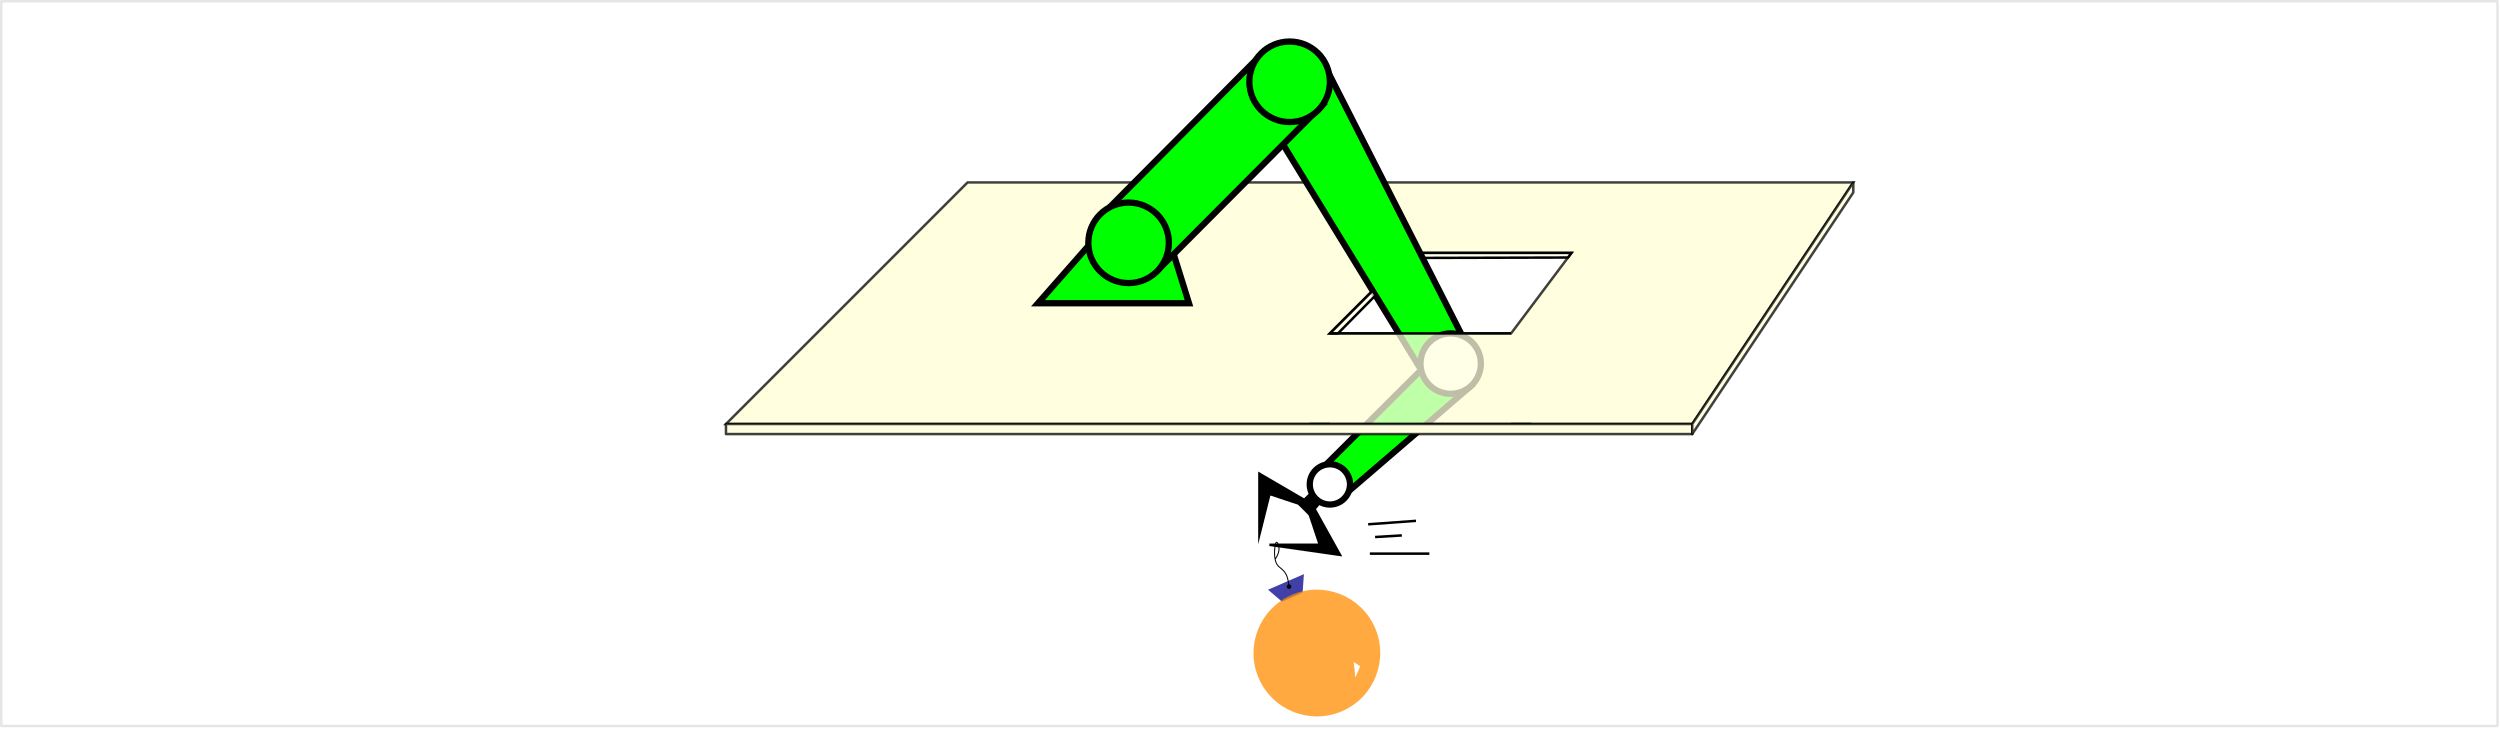
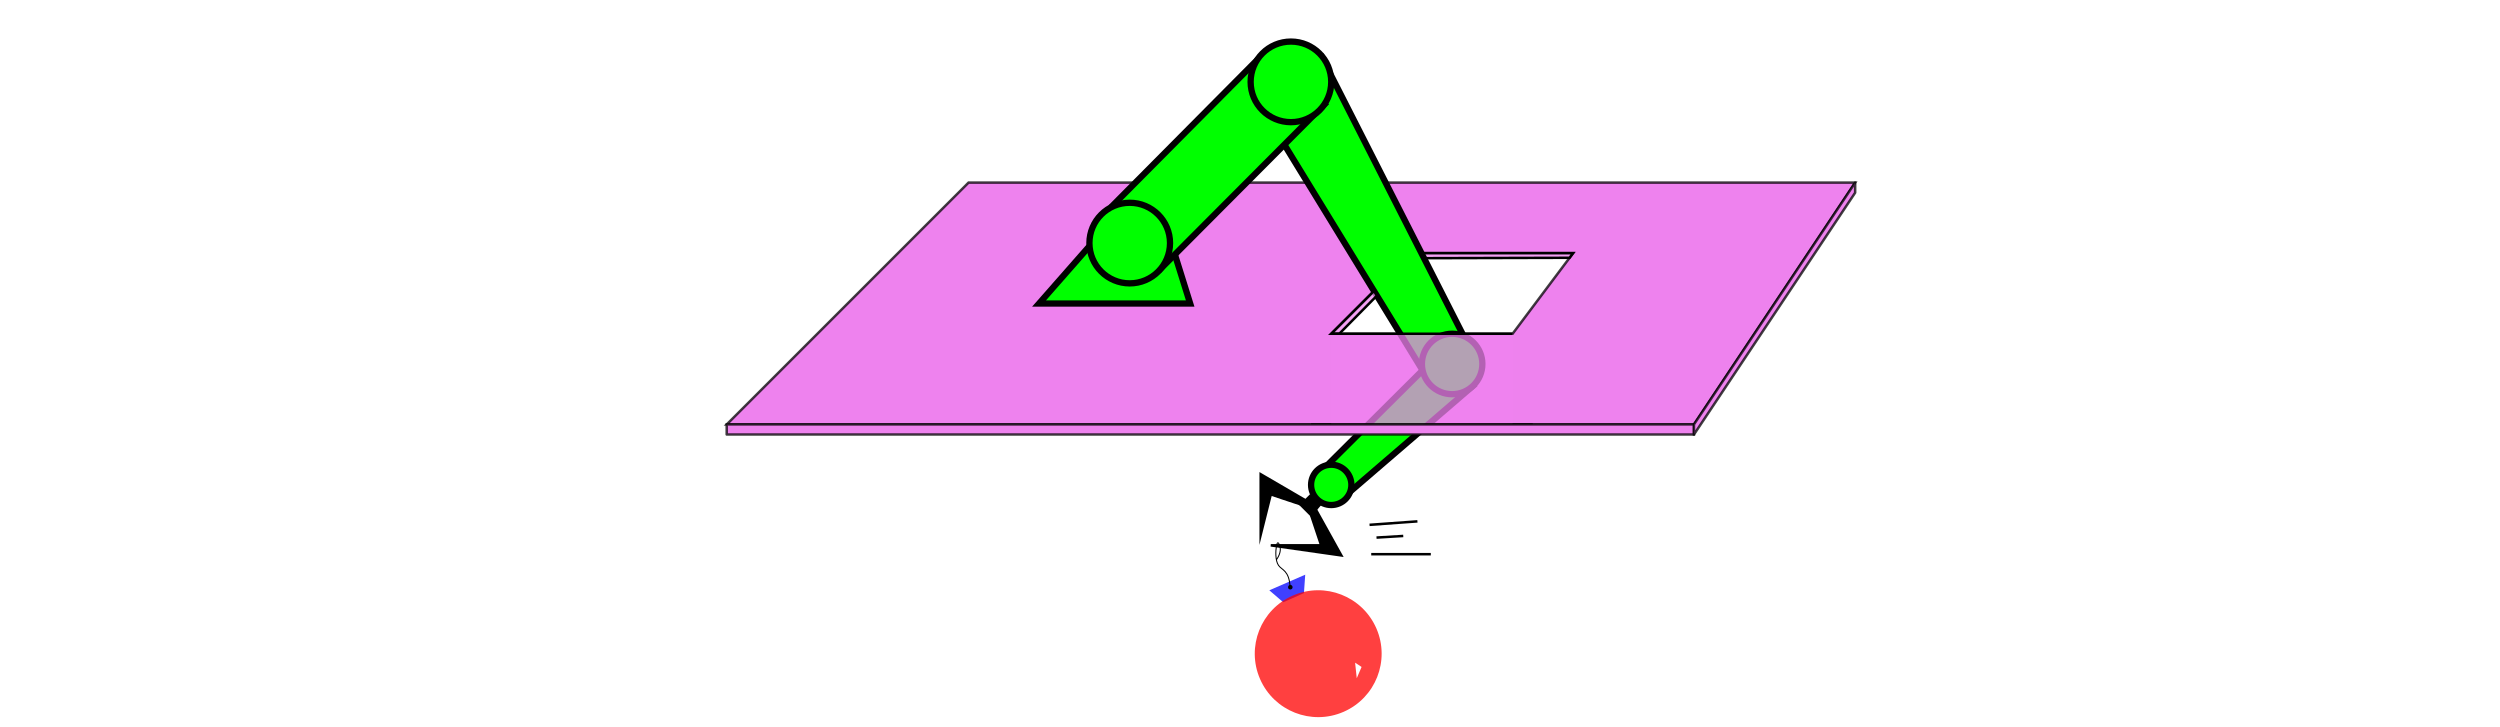
- <svg xmlns="http://www.w3.org/2000/svg" width="1987pt" height="579pt" viewBox="0 0 1987 579" version="1.1">
-   <g id="surface3762">
-     <path style="fill:none;stroke-width:2;stroke-linecap:butt;stroke-linejoin:round;stroke:rgb(0%,0%,0%);stroke-opacity:0.1;stroke-miterlimit:10;" d="M 2432 3136 L 2432 3712 L 448 3712 L 448 3136 Z M 2432 3136 " transform="matrix(1,0,0,-1,-447,3713)" />
-     <path style="fill-rule:evenodd;fill:rgb(100%,100%,87.8%);fill-opacity:1;stroke-width:2;stroke-linecap:butt;stroke-linejoin:miter;stroke:rgb(0%,0%,0%);stroke-opacity:0.75;stroke-miterlimit:10;" d="M 1216 3568 L 1024 3376 L 1792 3376 L 1920 3568 Z M 1216 3568 " transform="matrix(1,0,0,-1,-447,3713)" />
+ <svg xmlns="http://www.w3.org/2000/svg" width="1985pt" height="577pt" viewBox="0 0 1985 577" version="1.1">
+   <g id="surface3595">
+     <path style=" stroke:none;fill-rule:evenodd;fill:rgb(100%,100%,100%);fill-opacity:0.75;" d="M 1985 577 L 1985 1 L 1 1 L 1 577 Z M 1985 577 " />
+     <path style="fill-rule:evenodd;fill:rgb(93.3%,51%,93.3%);fill-opacity:1;stroke-width:2;stroke-linecap:butt;stroke-linejoin:miter;stroke:rgb(0%,0%,0%);stroke-opacity:0.75;stroke-miterlimit:10;" d="M 1216 3568 L 1024 3376 L 1792 3376 L 1920 3568 Z M 1216 3568 " transform="matrix(1,0,0,-1,-447,3713)" />
    <path style="fill-rule:evenodd;fill:rgb(100%,100%,100%);fill-opacity:1;stroke-width:2;stroke-linecap:butt;stroke-linejoin:miter;stroke:rgb(0%,0%,0%);stroke-opacity:0.75;stroke-miterlimit:10;" d="M 1504 3448 L 1648 3448 L 1696 3512 L 1568 3512 Z M 1504 3448 " transform="matrix(1,0,0,-1,-447,3713)" />
-     <path style="fill-rule:evenodd;fill:rgb(100%,100%,87.8%);fill-opacity:0.75;stroke-width:2;stroke-linecap:butt;stroke-linejoin:miter;stroke:rgb(0%,0%,0%);stroke-opacity:1;stroke-miterlimit:10;" d="M 1696 3512 L 1693.234 3508.312 L 1576 3508 L 1575.633 3512 Z M 1696 3512 " transform="matrix(1,0,0,-1,-447,3713)" />
+     <path style="fill-rule:evenodd;fill:rgb(93.3%,51%,93.3%);fill-opacity:0.75;stroke-width:2;stroke-linecap:butt;stroke-linejoin:miter;stroke:rgb(0%,0%,0%);stroke-opacity:1;stroke-miterlimit:10;" d="M 1696 3512 L 1693.238 3508.309 L 1576 3508 L 1575.629 3512 Z M 1696 3512 " transform="matrix(1,0,0,-1,-447,3713)" />
    <path style="fill-rule:evenodd;fill:rgb(0%,100%,0%);fill-opacity:1;stroke-width:5;stroke-linecap:butt;stroke-linejoin:miter;stroke:rgb(0%,0%,0%);stroke-opacity:1;stroke-miterlimit:10;" d="M 1312.09 3517.648 L 1272 3472 L 1392 3472 L 1380.449 3508.98 Z M 1312.09 3517.648 " transform="matrix(1,0,0,-1,-447,3713)" />
-     <path style=" stroke:none;fill-rule:evenodd;fill:rgb(0%,0%,54.5%);fill-opacity:0.75;" d="M 1018.895 478.191 L 1007.836 468.699 L 1036.348 456.297 L 1035.332 470.914 L 1018.895 478.191 " />
+     <path style=" stroke:none;fill-rule:evenodd;fill:rgb(0%,0%,100%);fill-opacity:0.75;" d="M 1018.895 478.191 L 1007.836 468.699 L 1036.348 456.297 L 1035.332 470.914 L 1018.895 478.191 " />
    <path style="fill-rule:evenodd;fill:rgb(0%,0%,0%);fill-opacity:1;stroke-width:2;stroke-linecap:butt;stroke-linejoin:miter;stroke:rgb(0%,0%,0%);stroke-opacity:1;stroke-miterlimit:10;" d="M 1488 3320 L 1480 3312 L 1488 3304 L 1496.359 3313.941 L 1488 3320 " transform="matrix(1,0,0,-1,-447,3713)" />
    <path style="fill-rule:evenodd;fill:rgb(0%,100%,0%);fill-opacity:1;stroke-width:5;stroke-linecap:butt;stroke-linejoin:miter;stroke:rgb(0%,0%,0%);stroke-opacity:1;stroke-miterlimit:10;" d="M 1576.539 3418.961 L 1500.922 3343.699 L 1519.109 3322.738 L 1615.238 3405.461 L 1576.539 3418.961 " transform="matrix(1,0,0,-1,-447,3713)" />
    <path style="fill-rule:evenodd;fill:rgb(0%,100%,0%);fill-opacity:1;stroke-width:5;stroke-linecap:butt;stroke-linejoin:miter;stroke:rgb(0%,0%,0%);stroke-opacity:1;stroke-miterlimit:10;" d="M 1495.328 3669.91 L 1609.09 3446.211 L 1576.539 3418.961 L 1451.09 3623.77 L 1495.328 3669.91 " transform="matrix(1,0,0,-1,-447,3713)" />
    <path style="fill-rule:evenodd;fill:rgb(0%,100%,0%);fill-opacity:1;stroke-width:5;stroke-linecap:butt;stroke-linejoin:miter;stroke:rgb(0%,0%,0%);stroke-opacity:1;stroke-miterlimit:10;" d="M 1328.879 3548.199 L 1445.031 3665.219 L 1498.379 3629.891 L 1369.078 3500.129 L 1328.879 3548.199 " transform="matrix(1,0,0,-1,-447,3713)" />
    <path style="fill-rule:evenodd;fill:rgb(0%,100%,0%);fill-opacity:1;stroke-width:5;stroke-linecap:butt;stroke-linejoin:miter;stroke:rgb(0%,0%,0%);stroke-opacity:1;stroke-miterlimit:10;" d="M 1376 3520 C 1376 3537.672 1361.672 3552 1344 3552 C 1326.328 3552 1312 3537.672 1312 3520 C 1312 3502.328 1326.328 3488 1344 3488 C 1361.672 3488 1376 3502.328 1376 3520 Z M 1376 3520 " transform="matrix(1,0,0,-1,-447,3713)" />
    <path style="fill-rule:evenodd;fill:rgb(0%,100%,0%);fill-opacity:1;stroke-width:5;stroke-linecap:butt;stroke-linejoin:miter;stroke:rgb(0%,0%,0%);stroke-opacity:1;stroke-miterlimit:10;" d="M 1504 3648 C 1504 3665.672 1489.672 3680 1472 3680 C 1454.328 3680 1440 3665.672 1440 3648 C 1440 3630.328 1454.328 3616 1472 3616 C 1489.672 3616 1504 3630.328 1504 3648 Z M 1504 3648 " transform="matrix(1,0,0,-1,-447,3713)" />
-     <path style="fill-rule:evenodd;fill:rgb(100%,100%,100%);fill-opacity:1;stroke-width:5;stroke-linecap:butt;stroke-linejoin:miter;stroke:rgb(0%,0%,0%);stroke-opacity:1;stroke-miterlimit:10;" d="M 1624 3424 C 1624 3437.254 1613.254 3448 1600 3448 C 1586.746 3448 1576 3437.254 1576 3424 C 1576 3410.746 1586.746 3400 1600 3400 C 1613.254 3400 1624 3410.746 1624 3424 Z M 1624 3424 " transform="matrix(1,0,0,-1,-447,3713)" />
-     <path style="fill-rule:evenodd;fill:rgb(100%,100%,100%);fill-opacity:1;stroke-width:5;stroke-linecap:butt;stroke-linejoin:miter;stroke:rgb(0%,0%,0%);stroke-opacity:1;stroke-miterlimit:10;" d="M 1520 3328 C 1520 3336.836 1512.836 3344 1504 3344 C 1495.164 3344 1488 3336.836 1488 3328 C 1488 3319.164 1495.164 3312 1504 3312 C 1512.836 3312 1520 3319.164 1520 3328 Z M 1520 3328 " transform="matrix(1,0,0,-1,-447,3713)" />
+     <path style="fill-rule:evenodd;fill:rgb(0%,100%,0%);fill-opacity:1;stroke-width:5;stroke-linecap:butt;stroke-linejoin:miter;stroke:rgb(0%,0%,0%);stroke-opacity:1;stroke-miterlimit:10;" d="M 1624 3424 C 1624 3437.254 1613.254 3448 1600 3448 C 1586.746 3448 1576 3437.254 1576 3424 C 1576 3410.746 1586.746 3400 1600 3400 C 1613.254 3400 1624 3410.746 1624 3424 Z M 1624 3424 " transform="matrix(1,0,0,-1,-447,3713)" />
+     <path style="fill-rule:evenodd;fill:rgb(0%,100%,0%);fill-opacity:1;stroke-width:5;stroke-linecap:butt;stroke-linejoin:miter;stroke:rgb(0%,0%,0%);stroke-opacity:1;stroke-miterlimit:10;" d="M 1520 3328 C 1520 3336.836 1512.836 3344 1504 3344 C 1495.164 3344 1488 3336.836 1488 3328 C 1488 3319.164 1495.164 3312 1504 3312 C 1512.836 3312 1520 3319.164 1520 3328 Z M 1520 3328 " transform="matrix(1,0,0,-1,-447,3713)" />
    <path style="fill-rule:evenodd;fill:rgb(0%,0%,0%);fill-opacity:1;stroke-width:2;stroke-linecap:butt;stroke-linejoin:miter;stroke:rgb(0%,0%,0%);stroke-opacity:1;stroke-miterlimit:10;" d="M 1480 3312.453 L 1456 3320.453 L 1448 3288.453 L 1448 3336.453 L 1483.379 3315.832 " transform="matrix(1,0,0,-1,-447,3713)" />
    <path style="fill-rule:evenodd;fill:rgb(0%,0%,0%);fill-opacity:1;stroke-width:2;stroke-linecap:butt;stroke-linejoin:miter;stroke:rgb(0%,0%,0%);stroke-opacity:1;stroke-miterlimit:10;" d="M 1488 3304 L 1496 3280 L 1456 3280 L 1512 3272 L 1491.75 3308.461 " transform="matrix(1,0,0,-1,-447,3713)" />
-     <path style=" stroke:none;fill-rule:evenodd;fill:rgb(100%,54.9%,0%);fill-opacity:0.75;" d="M 1092.836 498.941 C 1081.738 473.438 1052.066 461.754 1026.562 472.852 C 1001.059 483.949 989.375 513.621 1000.473 539.125 C 1011.57 564.629 1041.242 576.312 1066.746 565.215 C 1092.25 554.117 1103.934 524.445 1092.836 498.941 Z M 1092.836 498.941 " />
+     <path style=" stroke:none;fill-rule:evenodd;fill:rgb(100%,0%,0%);fill-opacity:0.75;" d="M 1092.836 498.941 C 1081.738 473.438 1052.066 461.754 1026.562 472.852 C 1001.059 483.949 989.375 513.621 1000.473 539.125 C 1011.57 564.629 1041.242 576.312 1066.746 565.215 C 1092.25 554.117 1103.934 524.445 1092.836 498.941 Z M 1092.836 498.941 " />
    <path style=" stroke:none;fill-rule:evenodd;fill:rgb(100%,100%,100%);fill-opacity:1;" d="M 1081.094 529.562 L 1075.949 526.164 L 1077.258 538.523 L 1081.094 529.562 " />
    <path style="fill:none;stroke-width:0.8;stroke-linecap:butt;stroke-linejoin:miter;stroke:rgb(0%,0%,0%);stroke-opacity:1;stroke-miterlimit:10;" d="M 1471.383 3246.801 C 1470.527 3260.309 1464.824 3260.223 1462.148 3264.086 C 1459.469 3267.945 1459.824 3275.758 1460.477 3279.391 C 1461.129 3283.023 1462.078 3282.477 1462.918 3280.266 C 1463.758 3278.059 1464.488 3274.191 1460.348 3268.32 " transform="matrix(1,0,0,-1,-447,3713)" />
    <path style=" stroke:none;fill-rule:evenodd;fill:rgb(0%,0%,0%);fill-opacity:1;" d="M 1026.309 466.25 C 1026.309 463.848 1022.711 463.848 1022.711 466.25 C 1022.711 468.648 1026.309 468.648 1026.309 466.25 Z M 1026.309 466.25 " />
    <path style="fill:none;stroke-width:2;stroke-linecap:butt;stroke-linejoin:miter;stroke:rgb(0%,0%,0%);stroke-opacity:1;stroke-miterlimit:10;" d="M 1534.414 3296.281 L 1572.434 3299.039 " transform="matrix(1,0,0,-1,-447,3713)" />
    <path style="fill:none;stroke-width:2;stroke-linecap:butt;stroke-linejoin:miter;stroke:rgb(0%,0%,0%);stroke-opacity:1;stroke-miterlimit:10;" d="M 1539.938 3286.16 L 1561.18 3287.449 " transform="matrix(1,0,0,-1,-447,3713)" />
    <path style="fill:none;stroke-width:2;stroke-linecap:butt;stroke-linejoin:miter;stroke:rgb(0%,0%,0%);stroke-opacity:1;stroke-miterlimit:10;" d="M 1535.758 3272.969 L 1583.059 3272.969 " transform="matrix(1,0,0,-1,-447,3713)" />
-     <path style=" stroke:none;fill-rule:evenodd;fill:rgb(100%,100%,87.8%);fill-opacity:0.75;" d="M 1057 265 L 1201 265 L 1201 337 L 1057 337 Z M 1057 265 " />
+     <path style=" stroke:none;fill-rule:evenodd;fill:rgb(93.3%,51%,93.3%);fill-opacity:0.75;" d="M 1057 265 L 1201 265 L 1201 337 L 1057 337 Z M 1057 265 " />
    <path style="fill:none;stroke-width:2;stroke-linecap:butt;stroke-linejoin:miter;stroke:rgb(0%,0%,0%);stroke-opacity:0.75;stroke-miterlimit:10;" d="M 1488 3376 L 1664 3376 " transform="matrix(1,0,0,-1,-447,3713)" />
-     <path style="fill-rule:evenodd;fill:rgb(100%,100%,87.8%);fill-opacity:1;stroke-width:2;stroke-linecap:square;stroke-linejoin:round;stroke:rgb(0%,0%,0%);stroke-opacity:0.75;stroke-miterlimit:10;" d="M 1024 3376 L 1792 3376 L 1792 3368 L 1024 3368 Z M 1024 3376 " transform="matrix(1,0,0,-1,-447,3713)" />
-     <path style="fill-rule:evenodd;fill:rgb(100%,100%,87.8%);fill-opacity:1;stroke-width:2;stroke-linecap:square;stroke-linejoin:round;stroke:rgb(0%,0%,0%);stroke-opacity:0.75;stroke-miterlimit:10;" d="M 1792 3368 L 1920 3560 L 1920 3568 L 1792 3376 Z M 1792 3368 " transform="matrix(1,0,0,-1,-447,3713)" />
-     <path style="fill-rule:evenodd;fill:rgb(100%,100%,87.8%);fill-opacity:0.75;stroke-width:2;stroke-linecap:butt;stroke-linejoin:miter;stroke:rgb(0%,0%,0%);stroke-opacity:1;stroke-miterlimit:10;" d="M 1504 3448 L 1510.395 3448 L 1540.238 3478.227 L 1537.953 3481.953 Z M 1504 3448 " transform="matrix(1,0,0,-1,-447,3713)" />
+     <path style="fill-rule:evenodd;fill:rgb(93.3%,51%,93.3%);fill-opacity:1;stroke-width:2;stroke-linecap:square;stroke-linejoin:round;stroke:rgb(0%,0%,0%);stroke-opacity:0.75;stroke-miterlimit:10;" d="M 1024 3376 L 1792 3376 L 1792 3368 L 1024 3368 Z M 1024 3376 " transform="matrix(1,0,0,-1,-447,3713)" />
+     <path style="fill-rule:evenodd;fill:rgb(93.3%,51%,93.3%);fill-opacity:1;stroke-width:2;stroke-linecap:square;stroke-linejoin:round;stroke:rgb(0%,0%,0%);stroke-opacity:0.75;stroke-miterlimit:10;" d="M 1792 3368 L 1920 3560 L 1920 3568 L 1792 3376 Z M 1792 3368 " transform="matrix(1,0,0,-1,-447,3713)" />
+     <path style="fill-rule:evenodd;fill:rgb(93.3%,51%,93.3%);fill-opacity:0.75;stroke-width:2;stroke-linecap:butt;stroke-linejoin:miter;stroke:rgb(0%,0%,0%);stroke-opacity:1;stroke-miterlimit:10;" d="M 1504 3448 L 1510.391 3448 L 1540.238 3478.23 L 1537.949 3481.949 Z M 1504 3448 " transform="matrix(1,0,0,-1,-447,3713)" />
    <path style="fill:none;stroke-width:2;stroke-linecap:butt;stroke-linejoin:miter;stroke:rgb(0%,0%,0%);stroke-opacity:1;stroke-miterlimit:10;" d="M 1504 3448 L 1648 3448 " transform="matrix(1,0,0,-1,-447,3713)" />
  </g>
</svg>
